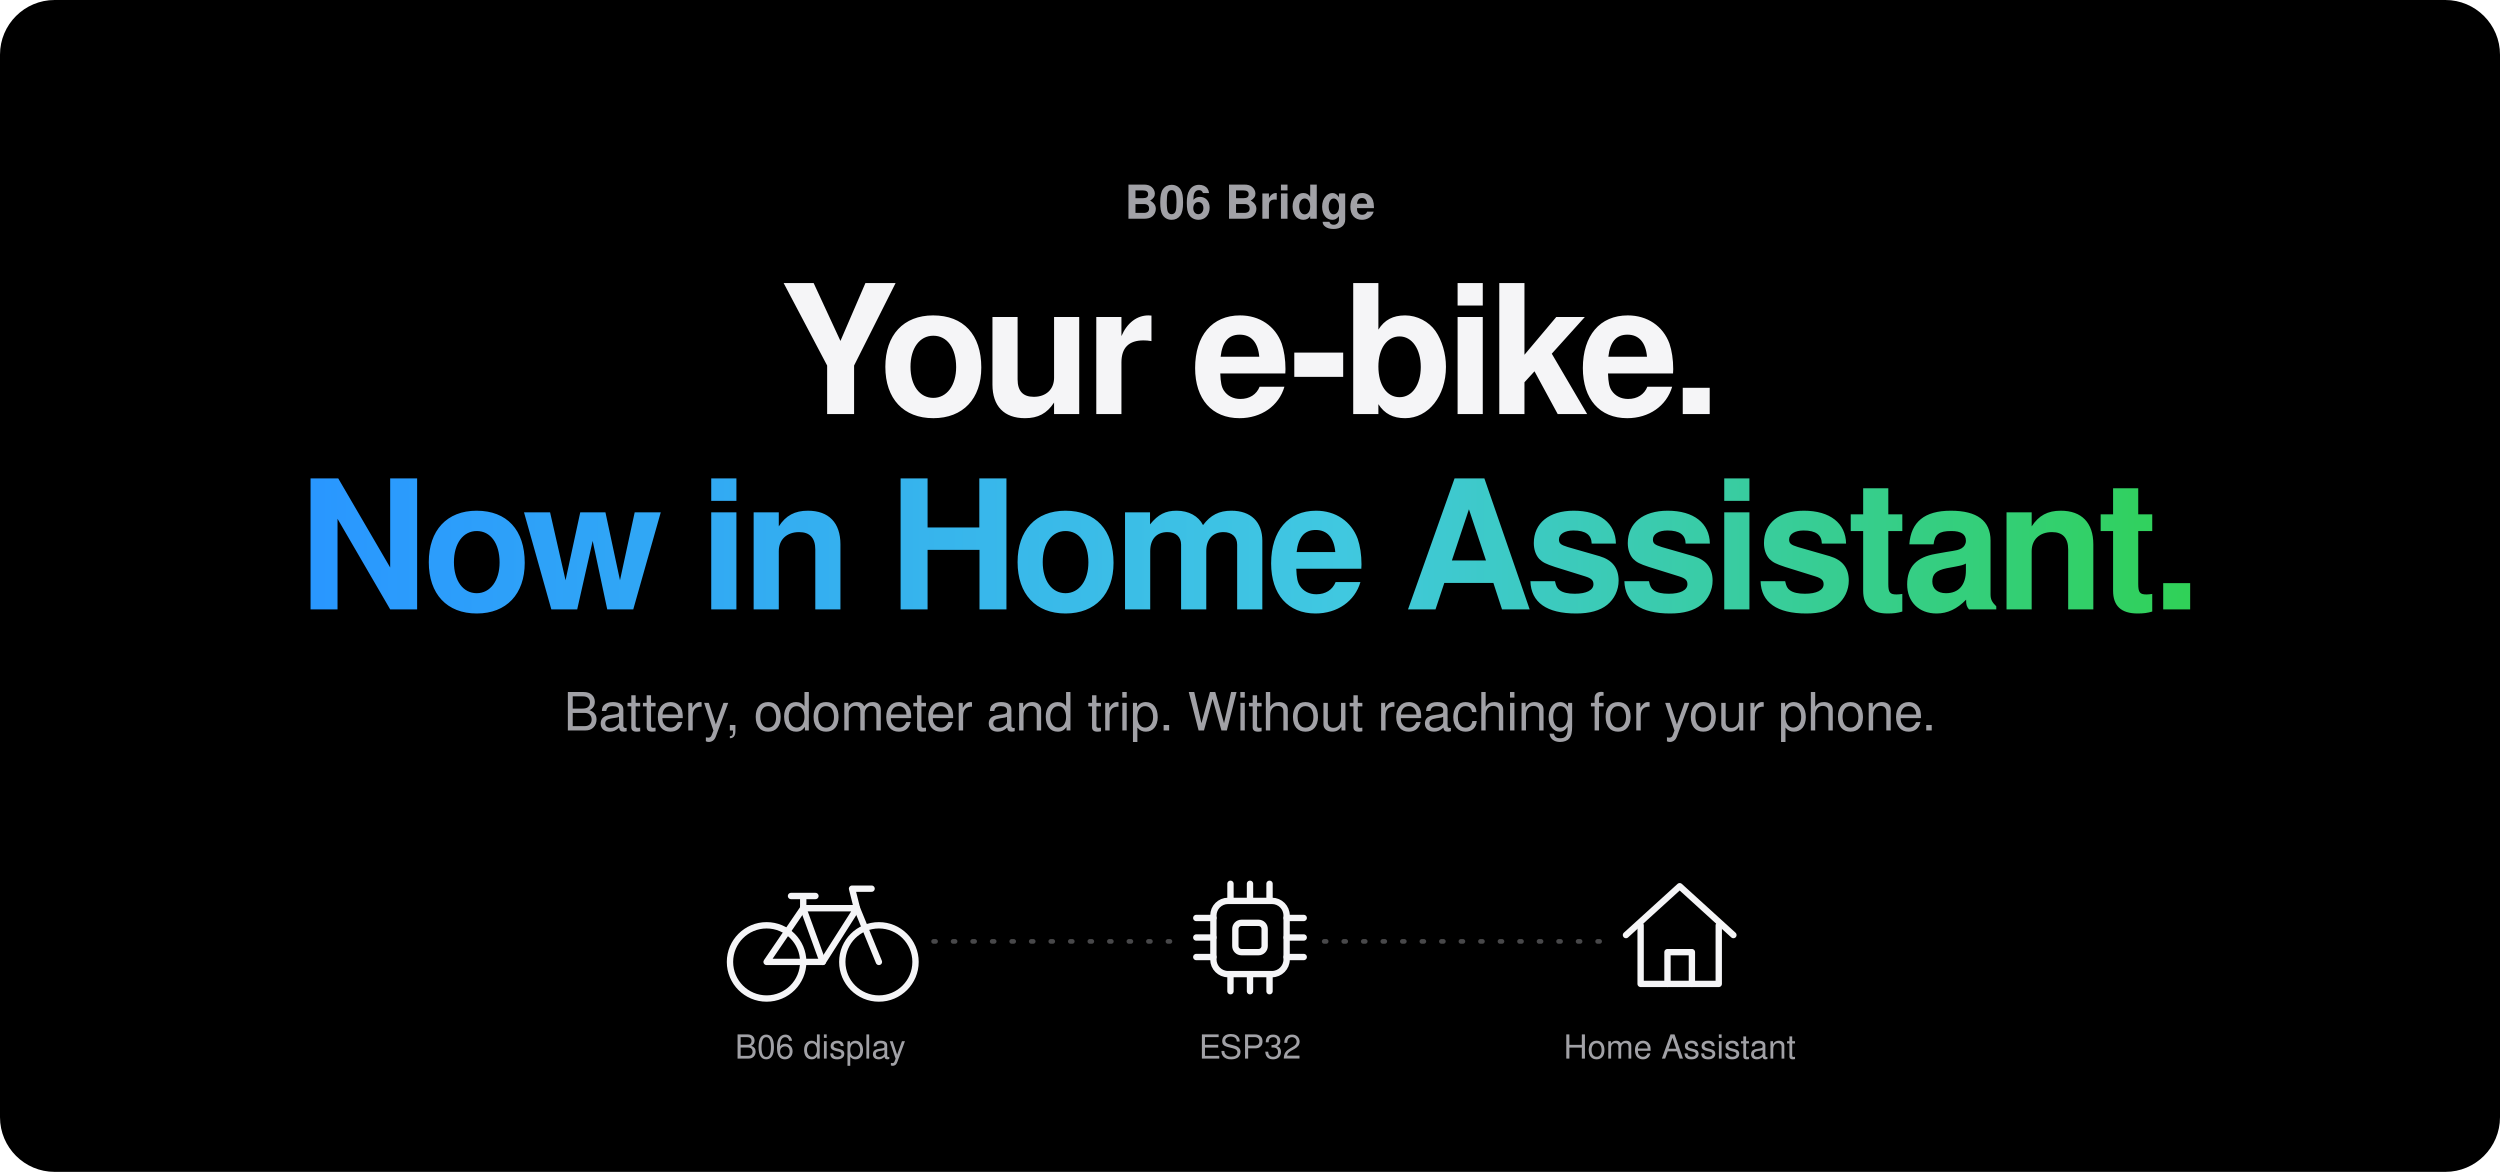
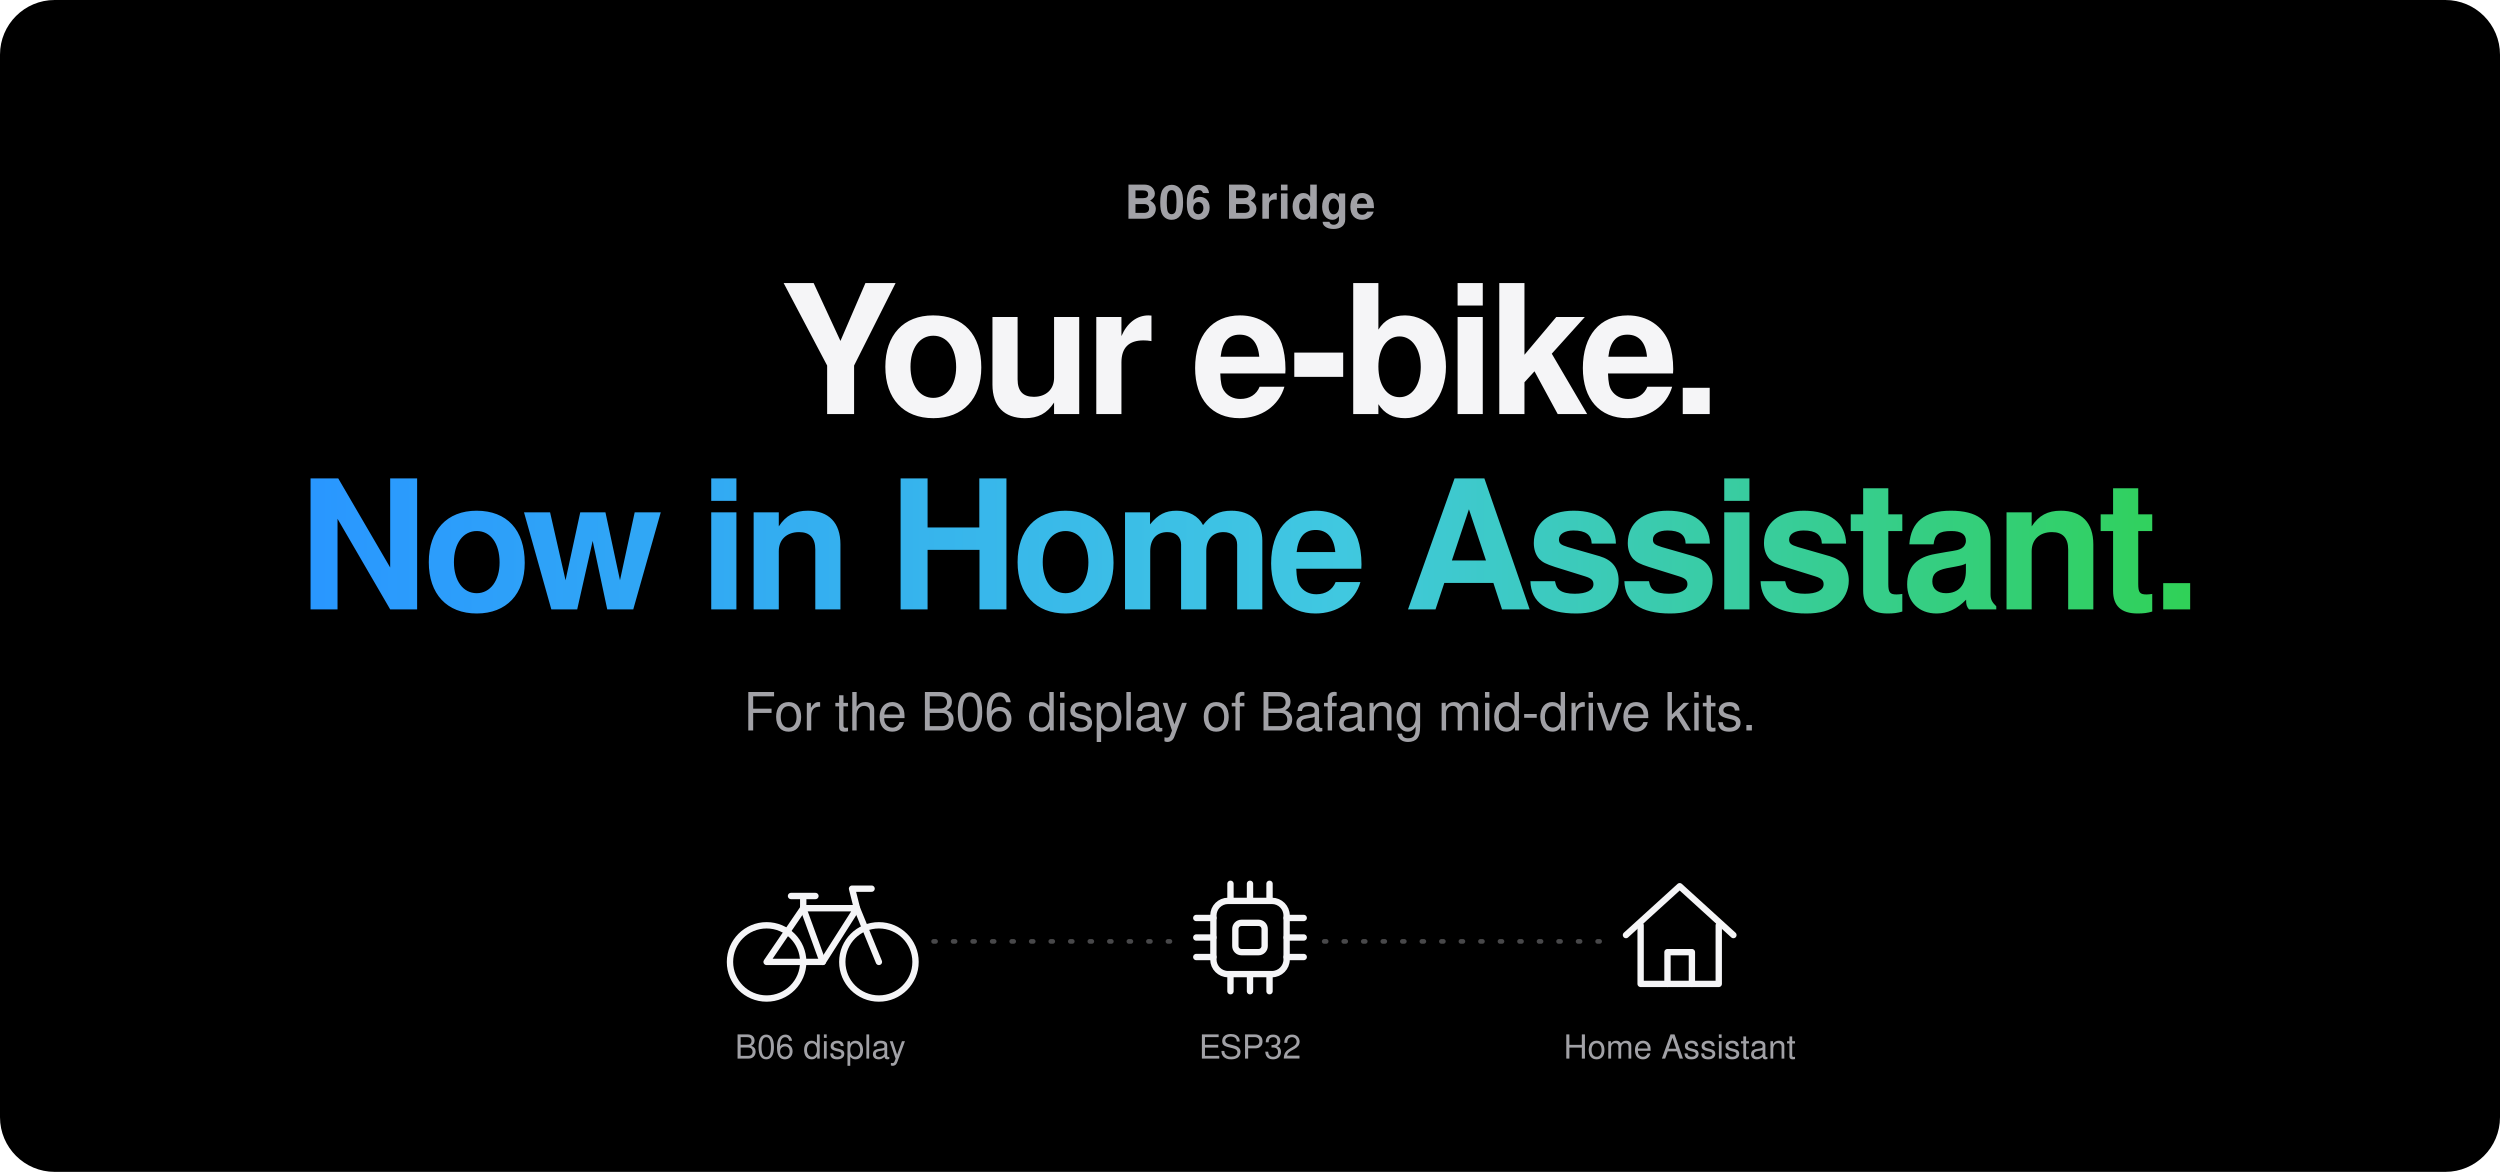
<svg xmlns="http://www.w3.org/2000/svg" viewBox="0 0 1280 600" width="1280" height="600" role="img" aria-label="B06 Bridge">
  <defs>
    <linearGradient id="g" x1="0" y1="0" x2="1" y2="0">
      <stop offset="0" stop-color="#2997ff" />
      <stop offset="0.55" stop-color="#40c8e0" />
      <stop offset="1" stop-color="#30d158" />
    </linearGradient>
  </defs>
  <rect width="1280" height="600" rx="28" fill="#000000" />
  <text x="640" y="112" text-anchor="middle" font-family="-apple-system, BlinkMacSystemFont, 'SF Pro Display', 'Helvetica Neue', Helvetica, Arial, sans-serif" font-size="24" font-weight="600" fill="#a1a1a6" letter-spacing="0.2">B06 Bridge</text>
  <text x="640" y="212" text-anchor="middle" font-family="-apple-system, BlinkMacSystemFont, 'SF Pro Display', 'Helvetica Neue', Helvetica, Arial, sans-serif" font-size="92" font-weight="700" fill="#f5f5f7" letter-spacing="-3.5">Your e-bike.</text>
  <text x="640" y="312" text-anchor="middle" font-family="-apple-system, BlinkMacSystemFont, 'SF Pro Display', 'Helvetica Neue', Helvetica, Arial, sans-serif" font-size="92" font-weight="700" fill="url(#g)" letter-spacing="-3.5">Now in Home Assistant.</text>
-   <text x="640" y="374" text-anchor="middle" font-family="-apple-system, BlinkMacSystemFont, 'SF Pro Display', 'Helvetica Neue', Helvetica, Arial, sans-serif" font-size="27" fill="#a1a1a6" letter-spacing="-0.2">Battery, odometer and trip. Without reaching for your phone.</text>
+   <text x="640" y="374" text-anchor="middle" font-family="-apple-system, BlinkMacSystemFont, 'SF Pro Display', 'Helvetica Neue', Helvetica, Arial, sans-serif" font-size="27" fill="#a1a1a6" letter-spacing="-0.2">For the B06 display of Bafang mid-drive kits.</text>
  <path d="M478 482 H602" stroke="#48484a" stroke-width="2.4" stroke-dasharray="1 9" stroke-linecap="round" />
  <path d="M678 482 H822" stroke="#48484a" stroke-width="2.4" stroke-dasharray="1 9" stroke-linecap="round" />
  <g transform="translate(420,480) scale(1.25)">
    <g fill="none" stroke-width="2.6" stroke-linecap="round" stroke-linejoin="round" stroke="#f5f5f7">
      <circle cx="-22" cy="10" r="15" />
      <circle cx="24" cy="10" r="15" />
      <path d="M-22 10 L-7 -12 L15 -12 L1 10 Z" />
      <path d="M-7 -12 L1 10" />
      <path d="M24 10 L15 -12 L13 -20 L21 -20" />
      <path d="M-12 -17 L-2 -17 M-7 -12 L-7 -17" />
    </g>
  </g>
  <text x="420" y="542" text-anchor="middle" font-family="-apple-system, BlinkMacSystemFont, 'SF Pro Display', 'Helvetica Neue', Helvetica, Arial, sans-serif" font-size="17" font-weight="500" fill="#a1a1a6">B06 display</text>
  <g transform="translate(640,480) scale(1.25)">
    <g fill="none" stroke-width="2.6" stroke-linecap="round" stroke-linejoin="round" stroke="#f5f5f7">
      <rect x="-15" y="-15" width="30" height="30" rx="6" />
      <rect x="-6" y="-6" width="12" height="12" rx="2.5" />
      <path d="M-8 -22 V-15 M-8 15 V22 M-22 -8 H-15 M15 -8 H22" />
      <path d="M0 -22 V-15 M0 15 V22 M-22 0 H-15 M15 0 H22" />
      <path d="M8 -22 V-15 M8 15 V22 M-22 8 H-15 M15 8 H22" />
    </g>
  </g>
  <text x="640" y="542" text-anchor="middle" font-family="-apple-system, BlinkMacSystemFont, 'SF Pro Display', 'Helvetica Neue', Helvetica, Arial, sans-serif" font-size="17" font-weight="500" fill="#a1a1a6">ESP32</text>
  <g transform="translate(860,480) scale(1.25)">
    <g fill="none" stroke-width="2.6" stroke-linecap="round" stroke-linejoin="round" stroke="#f5f5f7">
      <path d="M-22 -1 L0 -21 L22 -1" />
      <path d="M-16 -5 V19 H16 V-5" />
      <path d="M-5 19 V6 H5 V19" />
    </g>
  </g>
  <text x="860" y="542" text-anchor="middle" font-family="-apple-system, BlinkMacSystemFont, 'SF Pro Display', 'Helvetica Neue', Helvetica, Arial, sans-serif" font-size="17" font-weight="500" fill="#a1a1a6">Home Assistant</text>
</svg>
